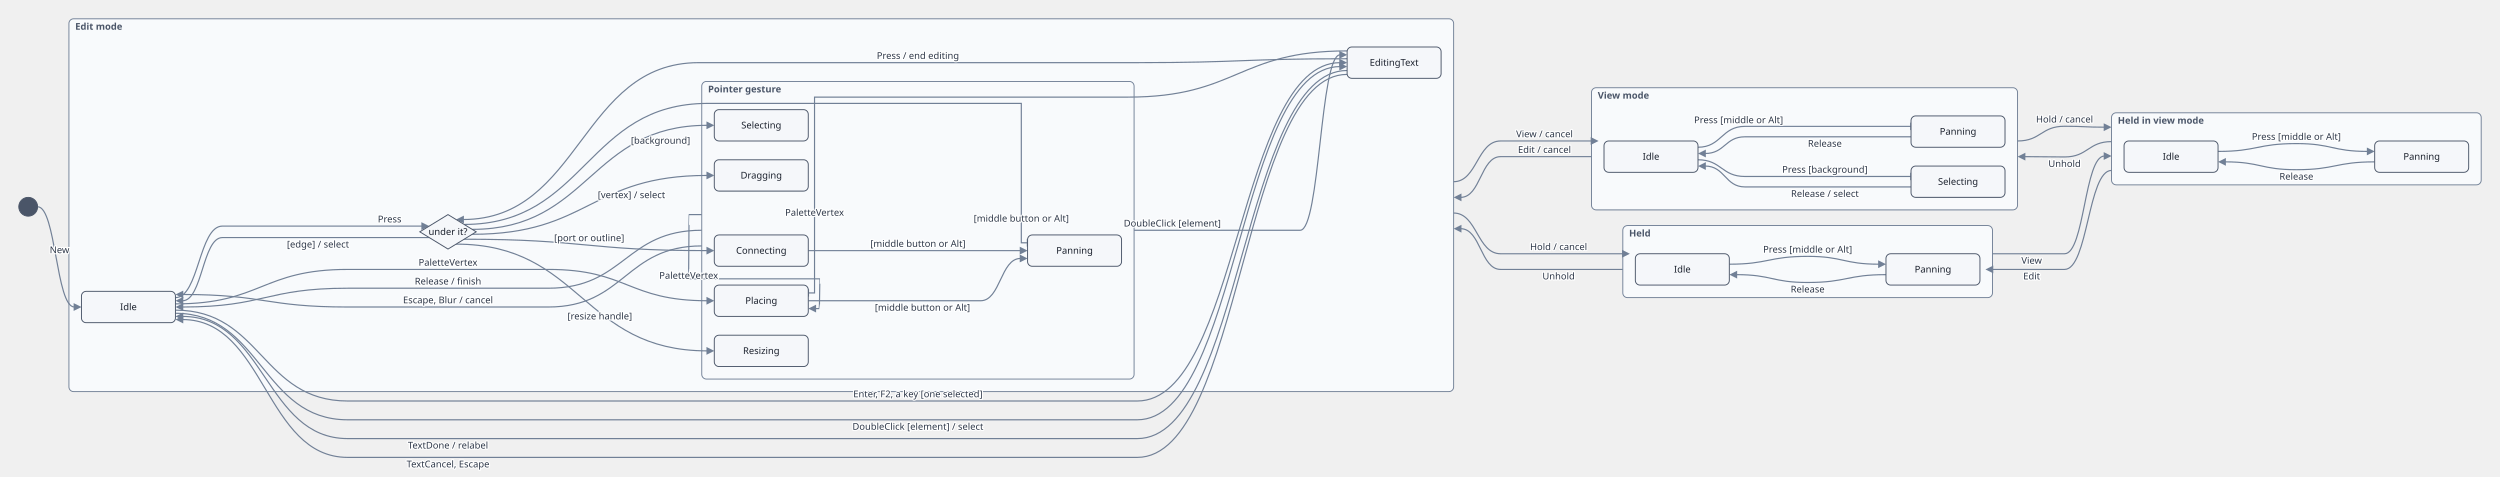
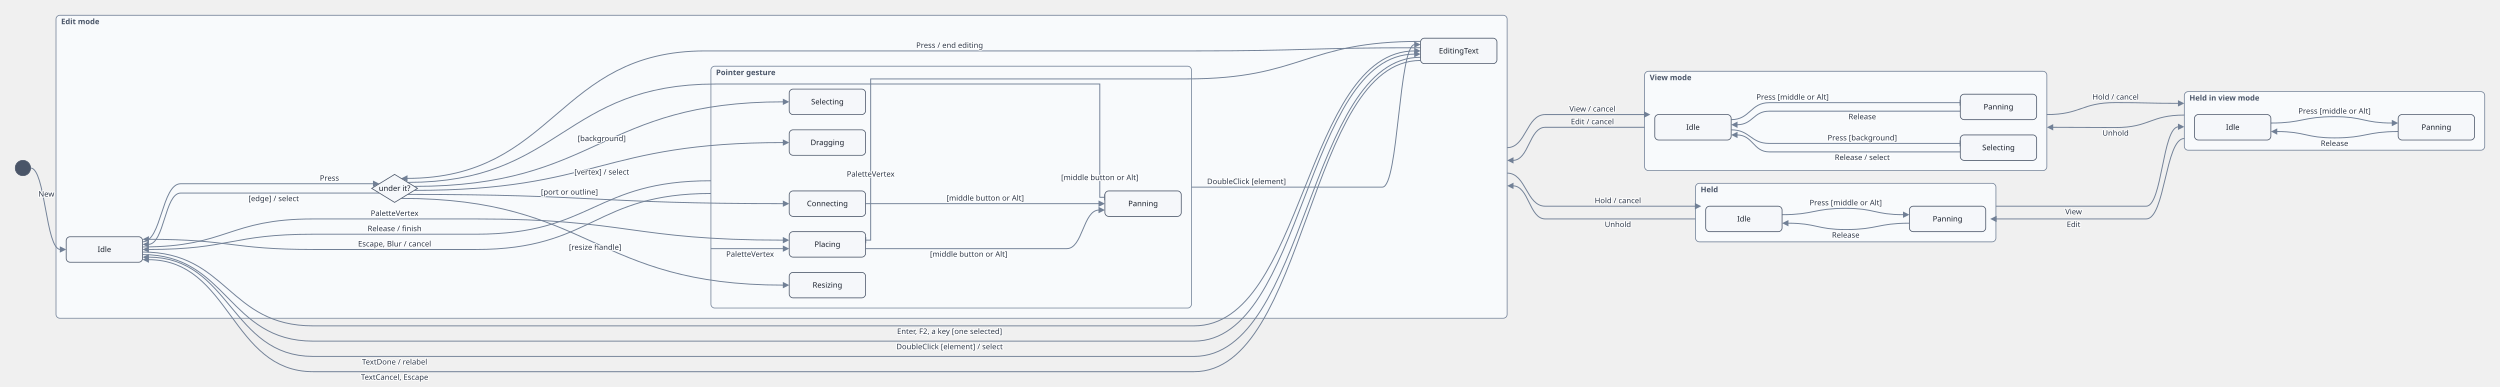
- <svg xmlns="http://www.w3.org/2000/svg" viewBox="-36 -104 3192 608" class="graphedwright" data-mode="view" role="img" aria-labelledby="graphedwright-title">
+ <svg xmlns="http://www.w3.org/2000/svg" viewBox="-36 -104 3928 608" class="graphedwright" data-mode="view" role="img" aria-labelledby="graphedwright-title">
  <style>/* The default look of a graphedwright drawing. A host styles by class;
   nothing here is required. */

.graphedwright { font-family: system-ui, sans-serif; font-size: 12px; }

.graphedwright .vertex .shape { fill: #f5f7fa; stroke: #4a5568; stroke-width: 1.2; }
.graphedwright .vertex .label { fill: #1a202c; }
.graphedwright .vertex .annotation { fill: #4a5568; font-size: 10px; }
.graphedwright .vertex.container &gt; .shape { fill: #f8fafc; stroke: #718096; }
.graphedwright .vertex.container &gt; .label { fill: #4a5568; font-weight: 600; }
.graphedwright .vertex .box { fill: transparent; stroke: none; }
.graphedwright .vertex .store { stroke: none; }
.graphedwright .vertex .figure { fill: none; stroke: #4a5568; stroke-width: 1.2; }
.graphedwright .vertex .shape .mark { fill: #4a5568; }
.graphedwright .vertex.dashed .shape { stroke-dasharray: 6 4; }
.graphedwright .port { fill: #ffffff; stroke: #4a5568; stroke-width: 1; }
.graphedwright .port-label { fill: #4a5568; font-size: 10px; }

.graphedwright .edge path { fill: none; stroke: #718096; }
.graphedwright .edge .label { fill: #2d3748; }
.graphedwright .edge .annotation { fill: #718096; font-size: 10px; }
.graphedwright .arrowhead path { fill: #718096; stroke: none; }
.graphedwright .arrowhead.open path { fill: none; stroke: #718096; stroke-width: 1.5; }
.graphedwright .arrowhead.hollow path { fill: #ffffff; stroke: #718096; stroke-width: 1.2; }
.graphedwright .arrowhead circle { fill: #718096; stroke: none; }
.graphedwright .tail path { fill: #718096; stroke: #718096; stroke-width: 1.2; }
.graphedwright .tail.hollow path { fill: #ffffff; }
.graphedwright .tail.plus circle { fill: #ffffff; stroke: #718096; stroke-width: 1.2; }
.graphedwright .tail.plus path { fill: none; }
.graphedwright .edge.dashed path { stroke-dasharray: 6 4; }
.graphedwright .edge .stereotype { fill: #4a5568; font-size: 11px; }
.graphedwright .vertex .keyword { fill: #4a5568; font-size: 11px; }
.graphedwright .vertex .compartment line { stroke: #718096; stroke-width: 1; }
.graphedwright .vertex .compartment .entry { fill: #2d3748; font-size: 11px; }
.graphedwright .edge text { paint-order: stroke; stroke: #ffffff; stroke-width: 3px; stroke-linejoin: round; }

/* A text cut to fit is followed by itself in full, not displayed; on
   hover the full text takes the cut one's place, with a halo to read
   over what it overruns. A vertex drawn later can still cover it; the
   browser binding draws it in the overlay as well, over everything. */
.graphedwright .vertex:hover .cut { display: none; }
.graphedwright .vertex:hover .full { display: inline; }
.graphedwright .vertex .full { paint-order: stroke; stroke: #ffffff; stroke-width: 3px; stroke-linejoin: round; }

/* A selected vertex is outlined; a selected edge has a halo as wide as
   the stroke-width the renderer writes on it, which a width here would
   override. */
.graphedwright .overlay rect.selection { fill: none; stroke: #3182ce; stroke-width: 1.5; stroke-dasharray: 3 2; }
.graphedwright .overlay path.selection { fill: none; stroke: #3182ce; stroke-opacity: 0.4; stroke-linecap: round; stroke-linejoin: round; }
.graphedwright .overlay .ghost { fill: none; stroke: #3182ce; stroke-width: 1.5; stroke-dasharray: 4 3; }
.graphedwright .overlay .marquee { fill: rgba(49, 130, 206, 0.08); stroke: #3182ce; stroke-width: 1; }
.graphedwright .overlay .handle { fill: #ffffff; stroke: #3182ce; stroke-width: 1.5; cursor: nwse-resize; }
.graphedwright .overlay .expanded { pointer-events: none; }
.graphedwright .overlay .expanded .backing { fill: #ffffff; stroke: none; }
.graphedwright .overlay .expanded text { fill: #1a202c; }
.graphedwright .overlay .expanded .keyword, .graphedwright .overlay .expanded .entry { fill: #2d3748; font-size: 11px; }
.graphedwright .overlay .expanded .annotation { fill: #4a5568; font-size: 10px; }
.graphedwright .overlay .target .ring { fill: none; stroke: #3182ce; stroke-opacity: 0.35; cursor: crosshair; pointer-events: stroke; }

.graphedwright[data-mode="edit"] .vertex { cursor: move; }
.graphedwright[data-mode="edit"] .port { cursor: crosshair; }
.graphedwright[data-mode="edit"] .edge path { cursor: pointer; }

/* The elements the browser binding makes around the drawing: the host
   holds the palette, the drawing, which takes the room below it, the
   zoom buttons over the drawing's bottom right corner, and the input
   that edits a label, placed over the label. A page gives the host or
   the drawing a height. */
.graphedwright-host { position: relative; display: flex; flex-direction: column; }
.graphedwright-palette { display: flex; flex-wrap: wrap; gap: 6px; padding: 6px; border-bottom: 1px solid #e2e8f0; background: #f7fafc; }
.graphedwright-palette:empty { display: none; }
.graphedwright-item.graphedwright-edge { font-style: italic; }
.graphedwright-drawing { flex: 1 1 auto; min-height: 320px; touch-action: none; }
.graphedwright-drawing svg { width: 100%; height: 100%; display: block; }
.graphedwright-label { position: absolute; box-sizing: border-box; padding: 0 4px; font: inherit; text-align: center; border: 1px solid #3182ce; border-radius: 3px; background: #ffffff; }
.graphedwright-zoom { position: absolute; right: 8px; bottom: 8px; display: flex; gap: 4px; }
.graphedwright-zoom button { min-width: 28px; }
.graphedwright-chosen { background: #bee3f8; border-color: #3182ce; }
</style>
  <defs>
    <marker id="arrow-0" class="arrowhead kind-transition" viewBox="0 0 10 10" refX="1" refY="5" markerWidth="10" markerHeight="10" markerUnits="userSpaceOnUse" orient="auto-start-reverse">
      <path d="M 0 0 L 10 5 L 0 10 z" />
    </marker>
  </defs>
  <g class="containers">
-     <g class="vertex kind-composite_state container unplaced" id="edit" data-kind="composite state" transform="translate(936 158)">
-       <rect class="shape" x="-884" y="-238" width="1768" height="476" rx="6" />
-       <text class="label" x="-876" y="-224" text-anchor="start">Edit mode</text>
-     </g>
-     <g class="vertex kind-composite_state container unplaced" id="gesture" data-kind="composite state" transform="translate(1136 190)" data-internal="a key other than Escape: ignored" data-exit="drop what the gesture held">
-       <rect class="shape" x="-276" y="-190" width="552" height="380" rx="6" />
-       <text class="label" x="-268" y="-176" text-anchor="start">Pointer gesture</text>
-     </g>
-     <g class="vertex kind-composite_state container unplaced" id="view" data-kind="composite state" transform="translate(2268 86)" data-internal="entered at Idle; Tab / select the next vertex; Context / select what is hit; Escape, Blur / cancel; a command, the palette, a label: refused">
-       <rect class="shape" x="-272" y="-78" width="544" height="156" rx="6" />
-       <text class="label" x="-264" y="-64" text-anchor="start">View mode</text>
-     </g>
-     <g class="vertex kind-composite_state container unplaced" id="held" data-kind="composite state" transform="translate(2272 230)" data-internal="entered at Idle; Tab, Context, Escape as in Idle; another press, a command, the palette, a label: refused">
+     <g class="vertex kind-composite_state container unplaced" id="edit" data-kind="composite state" transform="translate(1192 158)">
+       <rect class="shape" x="-1140" y="-238" width="2280" height="476" rx="6" />
+       <text class="label" x="-1132" y="-224" text-anchor="start">Edit mode</text>
+     </g>
+     <g class="vertex kind-composite_state container unplaced" id="gesture" data-kind="composite state" transform="translate(1458.5 190)" data-internal="a key other than Escape: ignored" data-exit="drop what the gesture held">
+       <rect class="shape" x="-377.5" y="-190" width="755" height="380" rx="6" />
+       <text class="label" x="-369.5" y="-176" text-anchor="start">Pointer gesture</text>
+     </g>
+     <g class="vertex kind-composite_state container unplaced" id="view" data-kind="composite state" transform="translate(2864 86)" data-internal="entered at Idle; Tab / select the next vertex; Context / select what is hit; Escape, Blur / cancel; a command, the palette, a label: refused">
+       <rect class="shape" x="-316" y="-78" width="632" height="156" rx="6" />
+       <text class="label" x="-308" y="-64" text-anchor="start">View mode</text>
+     </g>
+     <g class="vertex kind-composite_state container unplaced" id="held" data-kind="composite state" transform="translate(2864 230)" data-internal="entered at Idle; Tab, Context, Escape as in Idle; another press, a command, the palette, a label: refused">
      <rect class="shape" x="-236" y="-46" width="472" height="92" rx="6" />
      <text class="label" x="-228" y="-32" text-anchor="start">Held</text>
    </g>
-     <g class="vertex kind-composite_state container unplaced" id="vheld" data-kind="composite state" transform="translate(2896 86)" data-internal="entered at Idle; as Held">
+     <g class="vertex kind-composite_state container unplaced" id="vheld" data-kind="composite state" transform="translate(3632 86)" data-internal="entered at Idle; as Held">
      <rect class="shape" x="-236" y="-46" width="472" height="92" rx="6" />
      <text class="label" x="-228" y="-32" text-anchor="start">Held in view mode</text>
    </g>
  </g>
  <g class="edges">
    <g class="edge kind-transition" id="t1" data-kind="transition" data-from="start" data-to="idle">
      <path d="M 12 160 C 35.5 160, 35.5 288, 59 288" stroke-width="1.5" marker-end="url(#arrow-0)" />
-       <text class="label" x="40" y="219.25" text-anchor="middle">New</text>
+       <text class="label" x="36.83" y="204.96" text-anchor="middle">New</text>
    </g>
    <g class="edge kind-transition" id="t2" data-kind="transition" data-from="idle" data-to="press" data-event="Press">
-       <path d="M 188 276 C 218 276, 218 184.67, 248 184.67 L 492 184.67 L 503 184.67" stroke-width="1.5" marker-end="url(#arrow-0)" />
-       <text class="label" x="461.5" y="179.92" text-anchor="middle">Press</text>
+       <path d="M 188 276 C 218 276, 218 184.67, 248 184.67 L 540 184.67 L 551 184.67" stroke-width="1.5" marker-end="url(#arrow-0)" />
+       <text class="label" x="481.6" y="179.92" text-anchor="middle">Press</text>
    </g>
    <g class="edge kind-transition" id="t3" data-kind="transition" data-from="press" data-to="panning" data-guard="middle button or Alt">
-       <path d="M 556.57 182.57 C 712.29 182.57, 712.29 28, 868 28 L 1268 28 L 1268 206 L 1272 206 L 1276 206" stroke-width="1.5" marker-end="url(#arrow-0)" />
-       <text class="label" x="1268" y="179" text-anchor="middle">[middle button or Alt]</text>
+       <path d="M 604.57 182.57 C 846.79 182.57, 846.79 28, 1089 28 L 1692 28 L 1692 206 L 1696 206 L 1700 206" stroke-width="1.5" marker-end="url(#arrow-0)" />
+       <text class="label" x="1692" y="179" text-anchor="middle">[middle button or Alt]</text>
    </g>
    <g class="edge kind-transition" id="t4" data-kind="transition" data-from="press" data-to="resizing" data-guard="on the resize handle of the one selected vertex">
-       <path d="M 546.29 207.71 C 706.64 207.71, 706.64 344, 867 344" stroke-width="1.5" marker-end="url(#arrow-0)" />
-       <text class="label" x="729.83" y="303.82" text-anchor="middle">[resize handle]</text>
+       <path d="M 594.29 207.71 C 894.64 207.71, 894.64 344, 1195 344" stroke-width="1.5" marker-end="url(#arrow-0)" />
+       <text class="label" x="899.14" y="288.61" text-anchor="middle">[resize handle]</text>
    </g>
    <g class="edge kind-transition" id="t5" data-kind="transition" data-from="press" data-to="dragging" data-guard="on a vertex" data-actions="select it, adding to the selection with Shift; remember where the vertices to drag are">
-       <path d="M 566.86 195.14 C 716.93 195.14, 716.93 120, 867 120" stroke-width="1.5" marker-end="url(#arrow-0)" />
-       <text class="label" x="770.27" y="148.98" text-anchor="middle">[vertex] / select</text>
+       <path d="M 614.86 195.14 C 904.93 195.14, 904.93 120, 1195 120" stroke-width="1.5" marker-end="url(#arrow-0)" />
+       <text class="label" x="909.43" y="170.32" text-anchor="middle">[vertex] / select</text>
    </g>
    <g class="edge kind-transition" id="t6" data-kind="transition" data-from="press" data-to="connecting" data-guard="on a port or an outline" data-actions="remember the port or outline the edge starts at">
-       <path d="M 556.57 201.43 C 711.79 201.43, 711.79 216, 867 216" stroke-width="1.5" marker-end="url(#arrow-0)" />
-       <text class="label" x="716.29" y="203.96" text-anchor="middle">[port or outline]</text>
+       <path d="M 604.57 201.43 C 899.79 201.43, 899.79 216, 1195 216" stroke-width="1.5" marker-end="url(#arrow-0)" />
+       <text class="label" x="858.73" y="201.81" text-anchor="middle">[port or outline]</text>
    </g>
    <g class="edge kind-transition" id="t7" data-kind="transition" data-from="press" data-to="selecting" data-guard="on the background" data-actions="select nothing, unless Shift is held">
-       <path d="M 566.86 188.86 C 716.93 188.86, 716.93 56, 867 56" stroke-width="1.5" marker-end="url(#arrow-0)" />
-       <text class="label" x="807.39" y="79.53" text-anchor="middle">[background]</text>
+       <path d="M 614.86 188.86 C 904.93 188.86, 904.93 56, 1195 56" stroke-width="1.5" marker-end="url(#arrow-0)" />
+       <text class="label" x="909.43" y="117.68" text-anchor="middle">[background]</text>
    </g>
    <g class="edge kind-transition" id="t8" data-kind="transition" data-from="press" data-to="idle" data-guard="on an edge" data-actions="select it, adding to the selection with Shift">
-       <path d="M 512 199.33 L 492 199.33 L 248 199.33 C 222.5 199.33, 222.5 280, 197 280" stroke-width="1.5" marker-end="url(#arrow-0)" />
-       <text class="label" x="370" y="212.08" text-anchor="middle">[edge] / select</text>
+       <path d="M 560 199.33 L 540 199.33 L 248 199.33 C 222.5 199.33, 222.5 280, 197 280" stroke-width="1.5" marker-end="url(#arrow-0)" />
+       <text class="label" x="394" y="212.08" text-anchor="middle">[edge] / select</text>
    </g>
    <g class="edge kind-transition" id="t9" data-kind="transition" data-from="idle" data-to="placing" data-event="PaletteVertex" data-actions="remember the vertex kind">
-       <path d="M 188 284 C 298 284, 298 240, 408 240 L 664 240 C 765.5 240, 765.5 280, 867 280" stroke-width="1.5" marker-end="url(#arrow-0)" />
-       <text class="label" x="536" y="235.25" text-anchor="middle">PaletteVertex</text>
+       <path d="M 188 284 C 322 284, 322 240, 456 240 L 712 240 C 953.5 240, 953.5 273.33, 1195 273.33" stroke-width="1.5" marker-end="url(#arrow-0)" />
+       <text class="label" x="584" y="235.25" text-anchor="middle">PaletteVertex</text>
    </g>
    <g class="edge kind-transition" id="t10" data-kind="transition" data-from="gesture" data-to="idle" data-event="Release" data-actions="move the selection, select in the marquee or resize, if the pointer moved; add the edge or the vertex; by command">
-       <path d="M 860 190 C 762 190, 762 264, 664 264 L 408 264 C 302.5 264, 302.5 288, 197 288" stroke-width="1.5" marker-end="url(#arrow-0)" />
-       <text class="label" x="536" y="259.25" text-anchor="middle">Release / finish</text>
+       <path d="M 1081 180 C 896.5 180, 896.5 264, 712 264 L 456 264 C 326.5 264, 326.5 288, 197 288" stroke-width="1.5" marker-end="url(#arrow-0)" />
+       <text class="label" x="584" y="259.25" text-anchor="middle">Release / finish</text>
    </g>
    <g class="edge kind-transition" id="t11" data-kind="transition" data-from="gesture" data-to="idle" data-event="Escape, Blur, TextCancel, PaletteEdge, Context, DoubleClick on the background" data-actions="put a drag back where it began; for PaletteEdge, choose the edge kind; for Context, select what is hit, unless it is selected">
-       <path d="M 860 210 C 762 210, 762 288, 664 288 L 408 288 C 302.5 288, 302.5 272, 197 272" stroke-width="1.5" marker-end="url(#arrow-0)" />
-       <text class="label" x="536" y="283.25" text-anchor="middle">Escape, Blur / cancel</text>
+       <path d="M 1081 200 C 896.5 200, 896.5 288, 712 288 L 456 288 C 326.5 288, 326.5 272, 197 272" stroke-width="1.5" marker-end="url(#arrow-0)" />
+       <text class="label" x="584" y="283.25" text-anchor="middle">Escape, Blur / cancel</text>
    </g>
    <g class="edge kind-transition" id="t12" data-kind="transition" data-from="idle" data-to="editing" data-event="Enter, F2, a printable key" data-guard="one element selected">
-       <path d="M 188 292 C 298 292, 298 408, 408 408 L 664 408 L 856 408 L 1416 408 C 1545.5 408, 1545.5 -24, 1675 -24" stroke-width="1.5" marker-end="url(#arrow-0)" />
-       <text class="label" x="1136" y="403.25" text-anchor="middle">Enter, F2, a key [one selected]</text>
+       <path d="M 188 292 C 322 292, 322 408, 456 408 L 712 408 L 1072 408 L 1840 408 C 2013.5 408, 2013.5 -24, 2187 -24" stroke-width="1.5" marker-end="url(#arrow-0)" />
+       <text class="label" x="1456" y="420.75" text-anchor="middle">Enter, F2, a key [one selected]</text>
    </g>
    <g class="edge kind-transition" id="t13" data-kind="transition" data-from="idle" data-to="editing" data-event="DoubleClick" data-guard="on a vertex, a port, an outline or an edge" data-actions="select it alone">
-       <path d="M 188 296 C 298 296, 298 432, 408 432 L 664 432 L 856 432 L 1416 432 C 1545.5 432, 1545.5 -19, 1675 -19" stroke-width="1.5" marker-end="url(#arrow-0)" />
-       <text class="label" x="1136" y="444.75" text-anchor="middle">DoubleClick [element] / select</text>
+       <path d="M 188 296 C 322 296, 322 432, 456 432 L 712 432 L 1072 432 L 1840 432 C 2013.5 432, 2013.5 -19, 2187 -19" stroke-width="1.5" marker-end="url(#arrow-0)" />
+       <text class="label" x="1456" y="444.75" text-anchor="middle">DoubleClick [element] / select</text>
    </g>
    <g class="edge kind-transition" id="t14" data-kind="transition" data-from="editing" data-to="idle" data-event="TextDone" data-actions="set the label, or the attribute its kind edits, by command">
-       <path d="M 1684 -14 C 1550 -14, 1550 456, 1416 456 L 856 456 L 664 456 L 408 456 C 302.5 456, 302.5 300, 197 300" stroke-width="1.5" marker-end="url(#arrow-0)" />
-       <text class="label" x="536" y="468.75" text-anchor="middle">TextDone / relabel</text>
+       <path d="M 2196 -14 C 2018 -14, 2018 456, 1840 456 L 1072 456 L 712 456 L 456 456 C 326.5 456, 326.5 300, 197 300" stroke-width="1.5" marker-end="url(#arrow-0)" />
+       <text class="label" x="584" y="468.75" text-anchor="middle">TextDone / relabel</text>
    </g>
    <g class="edge kind-transition" id="t15" data-kind="transition" data-from="editing" data-to="idle" data-event="TextCancel, Escape, Blur, PaletteEdge, Context, DoubleClick on the background" data-actions="for PaletteEdge, choose the edge kind; for Context, select what is hit, unless it is selected">
-       <path d="M 1684 -9 C 1550 -9, 1550 480, 1416 480 L 856 480 L 664 480 L 408 480 C 302.5 480, 302.5 304, 197 304" stroke-width="1.5" marker-end="url(#arrow-0)" />
-       <text class="label" x="536" y="492.75" text-anchor="middle">TextCancel, Escape</text>
+       <path d="M 2196 -9 C 2018 -9, 2018 480, 1840 480 L 1072 480 L 712 480 L 456 480 C 326.5 480, 326.5 304, 197 304" stroke-width="1.5" marker-end="url(#arrow-0)" />
+       <text class="label" x="584" y="492.75" text-anchor="middle">TextCancel, Escape</text>
    </g>
    <g class="edge kind-transition" id="t16" data-kind="transition" data-from="editing" data-to="press" data-event="Press" data-actions="end the editing; the host commits the text first">
-       <path d="M 1684 -29 C 1550 -29, 1550 -24, 1416 -24 L 856 -24 C 705.64 -24, 705.64 176.29, 555.29 176.29" stroke-width="1.5" marker-end="url(#arrow-0)" />
-       <text class="label" x="1136" y="-28.75" text-anchor="middle">Press / end editing</text>
+       <path d="M 2196 -29 C 2018 -29, 2018 -24, 1840 -24 L 1072 -24 C 837.64 -24, 837.64 176.29, 603.29 176.29" stroke-width="1.5" marker-end="url(#arrow-0)" />
+       <text class="label" x="1456" y="-28.75" text-anchor="middle">Press / end editing</text>
    </g>
    <g class="edge kind-transition" id="t17" data-kind="transition" data-from="connecting" data-to="panning" data-event="Press" data-guard="middle button or Alt">
-       <path d="M 996 216 C 1131.5 216, 1131.5 216, 1267 216" stroke-width="1.5" marker-end="url(#arrow-0)" />
-       <text class="label" x="1136" y="211.25" text-anchor="middle">[middle button or Alt]</text>
+       <path d="M 1324 216 C 1507.5 216, 1507.5 216, 1691 216" stroke-width="1.5" marker-end="url(#arrow-0)" />
+       <text class="label" x="1512" y="211.25" text-anchor="middle">[middle button or Alt]</text>
    </g>
    <g class="edge kind-transition" id="t18" data-kind="transition" data-from="placing" data-to="panning" data-event="Press" data-guard="middle button or Alt">
-       <path d="M 996 280 L 1004 280 L 1216 280 C 1241.5 280, 1241.5 226, 1267 226" stroke-width="1.5" marker-end="url(#arrow-0)" />
-       <text class="label" x="1141.8" y="292.75" text-anchor="middle">[middle button or Alt]</text>
+       <path d="M 1324 286.67 L 1332 286.67 L 1640 286.67 C 1665.5 286.67, 1665.5 226, 1691 226" stroke-width="1.5" marker-end="url(#arrow-0)" />
+       <text class="label" x="1486" y="299.42" text-anchor="middle">[middle button or Alt]</text>
    </g>
    <g class="edge kind-transition" id="t19" data-kind="transition" data-from="gesture" data-to="editing" data-event="DoubleClick" data-guard="on a vertex, a port, an outline or an edge" data-actions="put a drag back where it began; select it alone">
-       <path d="M 1412 190 L 1420 190 L 1624 190 C 1649.5 190, 1649.5 -34, 1675 -34" stroke-width="1.5" marker-end="url(#arrow-0)" />
-       <text class="label" x="1460.8" y="185.25" text-anchor="middle">DoubleClick [element]</text>
+       <path d="M 1836 190 L 1841.5 190 L 2136 190 C 2161.5 190, 2161.5 -34, 2187 -34" stroke-width="1.5" marker-end="url(#arrow-0)" />
+       <text class="label" x="1922.49" y="185.25" text-anchor="middle">DoubleClick [element]</text>
    </g>
    <g class="edge kind-transition" id="t20" data-kind="transition" data-from="editing" data-to="placing" data-event="PaletteVertex" data-actions="remember the vertex kind">
-       <path d="M 1684 -39 C 1544 -39, 1544 20, 1404 20 L 1004 20 L 1004 270 L 1000 270 L 996 270" stroke-width="1.5" marker-end="url(#arrow-0)" />
-       <text class="label" x="1004" y="171.5" text-anchor="middle">PaletteVertex</text>
+       <path d="M 2196 -39 C 2012 -39, 2012 20, 1828 20 L 1332 20 L 1332 273.33 L 1328 273.33 L 1324 273.33" stroke-width="1.5" marker-end="url(#arrow-0)" />
+       <text class="label" x="1332" y="173.58" text-anchor="middle">PaletteVertex</text>
    </g>
    <g class="edge kind-transition" id="t21" data-kind="transition" data-from="gesture" data-to="placing" data-event="PaletteVertex" data-actions="put a drag back where it began; remember the vertex kind">
-       <path d="M 860 170 L 844 170 C 843.5 170, 843.5 252, 843 252 L 1011 252 C 1010.5 252, 1010.5 290, 1010 290 L 1005 290" stroke-width="1.5" marker-end="url(#arrow-0)" />
-       <text class="label" x="843.3" y="251.94" text-anchor="middle">PaletteVertex</text>
+       <path d="M 1081 286.67 C 1138 286.67, 1138 286.67, 1195 286.67" stroke-width="1.5" marker-end="url(#arrow-0)" />
+       <text class="label" x="1142.5" y="299.42" text-anchor="middle">PaletteVertex</text>
    </g>
    <g class="edge kind-transition" id="t22" data-kind="transition" data-from="vidle" data-to="vpanning">
-       <path d="M 2132 84 C 2162 84, 2162 57.33, 2192 57.33 L 2396 57.33 L 2404 57.33" stroke-width="1.5" marker-end="url(#arrow-0)" />
-       <text class="label" x="2183.84" y="53.33" text-anchor="middle">Press [middle or Alt]</text>
+       <path d="M 2684 84 C 2714 84, 2714 57.33, 2744 57.33 L 3036 57.33 L 3044 57.33" stroke-width="1.5" marker-end="url(#arrow-0)" />
+       <text class="label" x="2780.5" y="52.58" text-anchor="middle">Press [middle or Alt]</text>
    </g>
    <g class="edge kind-transition" id="t23" data-kind="transition" data-from="vidle" data-to="vselecting">
-       <path d="M 2132 100 C 2162 100, 2162 121.33, 2192 121.33 L 2396 121.33 L 2404 121.33" stroke-width="1.5" marker-end="url(#arrow-0)" />
-       <text class="label" x="2294" y="116.58" text-anchor="middle">Press [background]</text>
+       <path d="M 2684 100 C 2714 100, 2714 121.33, 2744 121.33 L 3036 121.33 L 3044 121.33" stroke-width="1.5" marker-end="url(#arrow-0)" />
+       <text class="label" x="2890" y="116.58" text-anchor="middle">Press [background]</text>
    </g>
    <g class="edge kind-transition" id="t24" data-kind="transition" data-from="vpanning" data-to="vidle">
-       <path d="M 2404 70.67 L 2396 70.67 L 2192 70.67 C 2166.5 70.67, 2166.5 92, 2141 92" stroke-width="1.5" marker-end="url(#arrow-0)" />
-       <text class="label" x="2294" y="83.42" text-anchor="middle">Release</text>
+       <path d="M 3044 70.67 L 3036 70.67 L 2744 70.67 C 2718.5 70.67, 2718.5 92, 2693 92" stroke-width="1.5" marker-end="url(#arrow-0)" />
+       <text class="label" x="2890" y="83.42" text-anchor="middle">Release</text>
    </g>
    <g class="edge kind-transition" id="t25" data-kind="transition" data-from="vselecting" data-to="vidle">
-       <path d="M 2404 134.67 L 2396 134.67 L 2192 134.67 C 2166.5 134.67, 2166.5 108, 2141 108" stroke-width="1.5" marker-end="url(#arrow-0)" />
-       <text class="label" x="2294" y="147.42" text-anchor="middle">Release / select</text>
+       <path d="M 3044 134.67 L 3036 134.67 L 2744 134.67 C 2718.5 134.67, 2718.5 108, 2693 108" stroke-width="1.5" marker-end="url(#arrow-0)" />
+       <text class="label" x="2890" y="147.42" text-anchor="middle">Release / select</text>
    </g>
    <g class="edge kind-transition" id="t26" data-kind="transition" data-from="hidle" data-to="hpanning">
-       <path d="M 2172 233.33 C 2222 233.33, 2222 223.33, 2272 223.33 C 2317.5 223.33, 2317.5 233.33, 2363 233.33" stroke-width="1.5" marker-end="url(#arrow-0)" />
-       <text class="label" x="2272" y="218.58" text-anchor="middle">Press [middle or Alt]</text>
+       <path d="M 2764 233.33 C 2814 233.33, 2814 223.33, 2864 223.33 C 2909.5 223.33, 2909.5 233.33, 2955 233.33" stroke-width="1.5" marker-end="url(#arrow-0)" />
+       <text class="label" x="2864" y="218.58" text-anchor="middle">Press [middle or Alt]</text>
    </g>
    <g class="edge kind-transition" id="t27" data-kind="transition" data-from="hpanning" data-to="hidle">
-       <path d="M 2372 246.67 C 2322 246.67, 2322 256.67, 2272 256.67 C 2226.5 256.67, 2226.5 246.67, 2181 246.67" stroke-width="1.5" marker-end="url(#arrow-0)" />
-       <text class="label" x="2272" y="269.42" text-anchor="middle">Release</text>
+       <path d="M 2964 246.67 C 2914 246.67, 2914 256.67, 2864 256.67 C 2818.5 256.67, 2818.5 246.67, 2773 246.67" stroke-width="1.5" marker-end="url(#arrow-0)" />
+       <text class="label" x="2864" y="269.42" text-anchor="middle">Release</text>
    </g>
    <g class="edge kind-transition" id="t28" data-kind="transition" data-from="vhidle" data-to="vhpanning">
-       <path d="M 2796 89.33 C 2846 89.33, 2846 79.33, 2896 79.33 C 2941.5 79.33, 2941.5 89.33, 2987 89.33" stroke-width="1.5" marker-end="url(#arrow-0)" />
-       <text class="label" x="2896" y="74.58" text-anchor="middle">Press [middle or Alt]</text>
+       <path d="M 3532 89.33 C 3582 89.33, 3582 79.33, 3632 79.33 C 3677.5 79.33, 3677.5 89.33, 3723 89.33" stroke-width="1.5" marker-end="url(#arrow-0)" />
+       <text class="label" x="3632" y="74.58" text-anchor="middle">Press [middle or Alt]</text>
    </g>
    <g class="edge kind-transition" id="t29" data-kind="transition" data-from="vhpanning" data-to="vhidle">
-       <path d="M 2996 102.67 C 2946 102.67, 2946 112.67, 2896 112.67 C 2850.5 112.67, 2850.5 102.67, 2805 102.67" stroke-width="1.5" marker-end="url(#arrow-0)" />
-       <text class="label" x="2896" y="125.42" text-anchor="middle">Release</text>
+       <path d="M 3732 102.67 C 3682 102.67, 3682 112.67, 3632 112.67 C 3586.5 112.67, 3586.5 102.67, 3541 102.67" stroke-width="1.5" marker-end="url(#arrow-0)" />
+       <text class="label" x="3632" y="125.42" text-anchor="middle">Release</text>
    </g>
    <g class="edge kind-transition" id="t30" data-kind="transition" data-from="edit" data-to="view">
-       <path d="M 1820 128 C 1850 128, 1850 76, 1880 76 L 1992 76 L 1996 76" stroke-width="1.5" marker-end="url(#arrow-0)" />
-       <text class="label" x="1936" y="71.25" text-anchor="middle">View / cancel</text>
+       <path d="M 2332 128 C 2362 128, 2362 76, 2392 76 L 2540 76 L 2548 76" stroke-width="1.5" marker-end="url(#arrow-0)" />
+       <text class="label" x="2466" y="71.25" text-anchor="middle">View / cancel</text>
    </g>
    <g class="edge kind-transition" id="t31" data-kind="transition" data-from="view" data-to="edit">
-       <path d="M 1996 96 L 1992 96 L 1880 96 C 1854.5 96, 1854.5 148, 1829 148" stroke-width="1.5" marker-end="url(#arrow-0)" />
-       <text class="label" x="1936" y="91.25" text-anchor="middle">Edit / cancel</text>
+       <path d="M 2548 96 L 2540 96 L 2392 96 C 2366.5 96, 2366.5 148, 2341 148" stroke-width="1.5" marker-end="url(#arrow-0)" />
+       <text class="label" x="2466" y="91.25" text-anchor="middle">Edit / cancel</text>
    </g>
    <g class="edge kind-transition" id="t32" data-kind="transition" data-from="edit" data-to="held">
-       <path d="M 1820 168 C 1850 168, 1850 220, 1880 220 L 2028 220 L 2036 220" stroke-width="1.5" marker-end="url(#arrow-0)" />
-       <text class="label" x="1954" y="215.25" text-anchor="middle">Hold / cancel</text>
+       <path d="M 2332 168 C 2362 168, 2362 220, 2392 220 L 2620 220 L 2628 220" stroke-width="1.5" marker-end="url(#arrow-0)" />
+       <text class="label" x="2506" y="215.25" text-anchor="middle">Hold / cancel</text>
    </g>
    <g class="edge kind-transition" id="t33" data-kind="transition" data-from="held" data-to="edit">
-       <path d="M 2036 240 L 2028 240 L 1880 240 C 1854.5 240, 1854.5 188, 1829 188" stroke-width="1.5" marker-end="url(#arrow-0)" />
-       <text class="label" x="1954" y="252.75" text-anchor="middle">Unhold</text>
+       <path d="M 2628 240 L 2620 240 L 2392 240 C 2366.5 240, 2366.5 188, 2341 188" stroke-width="1.5" marker-end="url(#arrow-0)" />
+       <text class="label" x="2506" y="252.75" text-anchor="middle">Unhold</text>
    </g>
    <g class="edge kind-transition" id="t34" data-kind="transition" data-from="view" data-to="vheld">
-       <path d="M 2540 76 C 2570 76, 2570 57.2, 2600 57.2 C 2625.5 57.2, 2625.5 58.4, 2651 58.4" stroke-width="1.5" marker-end="url(#arrow-0)" />
-       <text class="label" x="2600" y="52.45" text-anchor="middle">Hold / cancel</text>
+       <path d="M 3180 76 C 3234 76, 3234 57.2, 3288 57.2 C 3337.5 57.2, 3337.5 58.4, 3387 58.4" stroke-width="1.5" marker-end="url(#arrow-0)" />
+       <text class="label" x="3288" y="52.45" text-anchor="middle">Hold / cancel</text>
    </g>
    <g class="edge kind-transition" id="t35" data-kind="transition" data-from="vheld" data-to="view">
-       <path d="M 2660 76.8 C 2630 76.8, 2630 96.4, 2600 96.4 C 2574.5 96.4, 2574.5 96, 2549 96" stroke-width="1.5" marker-end="url(#arrow-0)" />
-       <text class="label" x="2600" y="109.15" text-anchor="middle">Unhold</text>
+       <path d="M 3396 76.8 C 3342 76.8, 3342 96.4, 3288 96.4 C 3238.5 96.4, 3238.5 96, 3189 96" stroke-width="1.5" marker-end="url(#arrow-0)" />
+       <text class="label" x="3288" y="109.15" text-anchor="middle">Unhold</text>
    </g>
    <g class="edge kind-transition" id="t36" data-kind="transition" data-from="held" data-to="vheld">
-       <path d="M 2508 220 L 2516 220 L 2600 220 C 2625.5 220, 2625.5 95.2, 2651 95.2" stroke-width="1.5" marker-end="url(#arrow-0)" />
-       <text class="label" x="2558" y="232.75" text-anchor="middle">View</text>
+       <path d="M 3100 220 L 3108 220 L 3336 220 C 3361.5 220, 3361.5 95.2, 3387 95.2" stroke-width="1.5" marker-end="url(#arrow-0)" />
+       <text class="label" x="3222" y="232.75" text-anchor="middle">View</text>
    </g>
    <g class="edge kind-transition" id="t37" data-kind="transition" data-from="vheld" data-to="held">
-       <path d="M 2660 113.6 C 2630 113.6, 2630 240, 2600 240 L 2516 240 L 2508 240" stroke-width="1.5" marker-end="url(#arrow-0)" />
-       <text class="label" x="2558" y="252.75" text-anchor="middle">Edit</text>
+       <path d="M 3396 113.6 C 3366 113.6, 3366 240, 3336 240 L 3108 240 L 3100 240" stroke-width="1.5" marker-end="url(#arrow-0)" />
+       <text class="label" x="3222" y="252.75" text-anchor="middle">Edit</text>
    </g>
  </g>
  <g class="vertices">
    <g class="vertex kind-initial unplaced" id="start" data-kind="initial" transform="translate(0 160)">
      <g class="shape shape-filled-circle">
        <path class="mark" d="M -12 0 A 12 12 0 0 1 12 0 A 12 12 0 0 1 -12 0 Z" />
      </g>
      <text class="label" x="0" y="26" text-anchor="middle" />
    </g>
    <g class="vertex kind-state unplaced" id="idle" data-kind="state" transform="translate(128 288)" data-internal="Tab / select the next vertex; Delete, an arrow, Ctrl-Z, Ctrl-Y / a command; Context / select what is hit for the host's actions">
      <rect class="shape" x="-60" y="-20" width="120" height="40" rx="6" />
      <text class="label" x="0" y="4" text-anchor="middle">Idle</text>
    </g>
-     <g class="vertex kind-choice unplaced" id="press" data-kind="choice" transform="translate(536 192)">
+     <g class="vertex kind-choice unplaced" id="press" data-kind="choice" transform="translate(584 192)">
      <polygon class="shape" points="0 -22 36 0 0 22 -36 0" />
      <text class="label" x="0" y="4" text-anchor="middle">under it?</text>
    </g>
-     <g class="vertex kind-state unplaced" id="selecting" data-kind="state" transform="translate(936 56)" data-internal="Move / draw the marquee; Press: ignored, a second pointer">
+     <g class="vertex kind-state unplaced" id="selecting" data-kind="state" transform="translate(1264 56)" data-internal="Move / draw the marquee; Press: ignored, a second pointer">
      <rect class="shape" x="-60" y="-20" width="120" height="40" rx="6" />
      <text class="label" x="0" y="4" text-anchor="middle">Selecting</text>
    </g>
-     <g class="vertex kind-state unplaced" id="dragging" data-kind="state" transform="translate(936 120)" data-internal="Move / move the selection; Press: ignored, a second pointer">
+     <g class="vertex kind-state unplaced" id="dragging" data-kind="state" transform="translate(1264 120)" data-internal="Move / move the selection; Press: ignored, a second pointer">
      <rect class="shape" x="-60" y="-20" width="120" height="40" rx="6" />
      <text class="label" x="0" y="4" text-anchor="middle">Dragging</text>
    </g>
-     <g class="vertex kind-state unplaced" id="connecting" data-kind="state" transform="translate(936 216)" data-internal="Move / draw the edge to the pointer; Press / only the pointer moves">
+     <g class="vertex kind-state unplaced" id="connecting" data-kind="state" transform="translate(1264 216)" data-internal="Move / draw the edge to the pointer; Press / only the pointer moves">
      <rect class="shape" x="-60" y="-20" width="120" height="40" rx="6" />
      <text class="label" x="0" y="4" text-anchor="middle">Connecting</text>
    </g>
-     <g class="vertex kind-state unplaced" id="placing" data-kind="state" transform="translate(936 280)" data-internal="Move / the new vertex follows the pointer; Press / only the pointer moves">
+     <g class="vertex kind-state unplaced" id="placing" data-kind="state" transform="translate(1264 280)" data-internal="Move / the new vertex follows the pointer; Press / only the pointer moves">
      <rect class="shape" x="-60" y="-20" width="120" height="40" rx="6" />
      <text class="label" x="0" y="4" text-anchor="middle">Placing</text>
    </g>
-     <g class="vertex kind-state unplaced" id="panning" data-kind="state" transform="translate(1336 216)" data-internal="Move / pan the view; Press: ignored, a second pointer">
+     <g class="vertex kind-state unplaced" id="panning" data-kind="state" transform="translate(1760 216)" data-internal="Move / pan the view; Press: ignored, a second pointer">
      <rect class="shape" x="-60" y="-20" width="120" height="40" rx="6" />
      <text class="label" x="0" y="4" text-anchor="middle">Panning</text>
    </g>
-     <g class="vertex kind-state unplaced" id="resizing" data-kind="state" transform="translate(936 344)" data-internal="Move / draw the new size; Press: ignored, a second pointer">
+     <g class="vertex kind-state unplaced" id="resizing" data-kind="state" transform="translate(1264 344)" data-internal="Move / draw the new size; Press: ignored, a second pointer">
      <rect class="shape" x="-60" y="-20" width="120" height="40" rx="6" />
      <text class="label" x="0" y="4" text-anchor="middle">Resizing</text>
    </g>
-     <g class="vertex kind-state unplaced" id="editing" data-kind="state" transform="translate(1744 -24)" data-entry="the host shows an input for the label, or the attribute its kind edits" data-exit="the host hides it" data-internal="Move, Release, a key: ignored; the input has the keyboard">
+     <g class="vertex kind-state unplaced" id="editing" data-kind="state" transform="translate(2256 -24)" data-entry="the host shows an input for the label, or the attribute its kind edits" data-exit="the host hides it" data-internal="Move, Release, a key: ignored; the input has the keyboard">
      <rect class="shape" x="-60" y="-20" width="120" height="40" rx="6" />
      <text class="label" x="0" y="4" text-anchor="middle">EditingText</text>
    </g>
-     <g class="vertex kind-state unplaced" id="vidle" data-kind="state" transform="translate(2072 96)" data-internal="Press on a vertex, a port or an edge / select it">
+     <g class="vertex kind-state unplaced" id="vidle" data-kind="state" transform="translate(2624 96)" data-internal="Press on a vertex, a port or an edge / select it">
      <rect class="shape" x="-60" y="-20" width="120" height="40" rx="6" />
      <text class="label" x="0" y="4" text-anchor="middle">Idle</text>
    </g>
-     <g class="vertex kind-state unplaced" id="vpanning" data-kind="state" transform="translate(2464 64)" data-internal="Move / pan the view">
+     <g class="vertex kind-state unplaced" id="vpanning" data-kind="state" transform="translate(3104 64)" data-internal="Move / pan the view">
      <rect class="shape" x="-60" y="-20" width="120" height="40" rx="6" />
      <text class="label" x="0" y="4" text-anchor="middle">Panning</text>
    </g>
-     <g class="vertex kind-state unplaced" id="vselecting" data-kind="state" transform="translate(2464 128)" data-internal="Move / draw the marquee">
+     <g class="vertex kind-state unplaced" id="vselecting" data-kind="state" transform="translate(3104 128)" data-internal="Move / draw the marquee">
      <rect class="shape" x="-60" y="-20" width="120" height="40" rx="6" />
      <text class="label" x="0" y="4" text-anchor="middle">Selecting</text>
    </g>
-     <g class="vertex kind-state unplaced" id="hidle" data-kind="state" transform="translate(2112 240)">
+     <g class="vertex kind-state unplaced" id="hidle" data-kind="state" transform="translate(2704 240)">
      <rect class="shape" x="-60" y="-20" width="120" height="40" rx="6" />
      <text class="label" x="0" y="4" text-anchor="middle">Idle</text>
    </g>
-     <g class="vertex kind-state unplaced" id="hpanning" data-kind="state" transform="translate(2432 240)" data-internal="Move / pan the view">
+     <g class="vertex kind-state unplaced" id="hpanning" data-kind="state" transform="translate(3024 240)" data-internal="Move / pan the view">
      <rect class="shape" x="-60" y="-20" width="120" height="40" rx="6" />
      <text class="label" x="0" y="4" text-anchor="middle">Panning</text>
    </g>
-     <g class="vertex kind-state unplaced" id="vhidle" data-kind="state" transform="translate(2736 96)">
+     <g class="vertex kind-state unplaced" id="vhidle" data-kind="state" transform="translate(3472 96)">
      <rect class="shape" x="-60" y="-20" width="120" height="40" rx="6" />
      <text class="label" x="0" y="4" text-anchor="middle">Idle</text>
    </g>
-     <g class="vertex kind-state unplaced" id="vhpanning" data-kind="state" transform="translate(3056 96)" data-internal="Move / pan the view">
+     <g class="vertex kind-state unplaced" id="vhpanning" data-kind="state" transform="translate(3792 96)" data-internal="Move / pan the view">
      <rect class="shape" x="-60" y="-20" width="120" height="40" rx="6" />
      <text class="label" x="0" y="4" text-anchor="middle">Panning</text>
    </g>
  </g>
  <g class="overlay" />
</svg>
